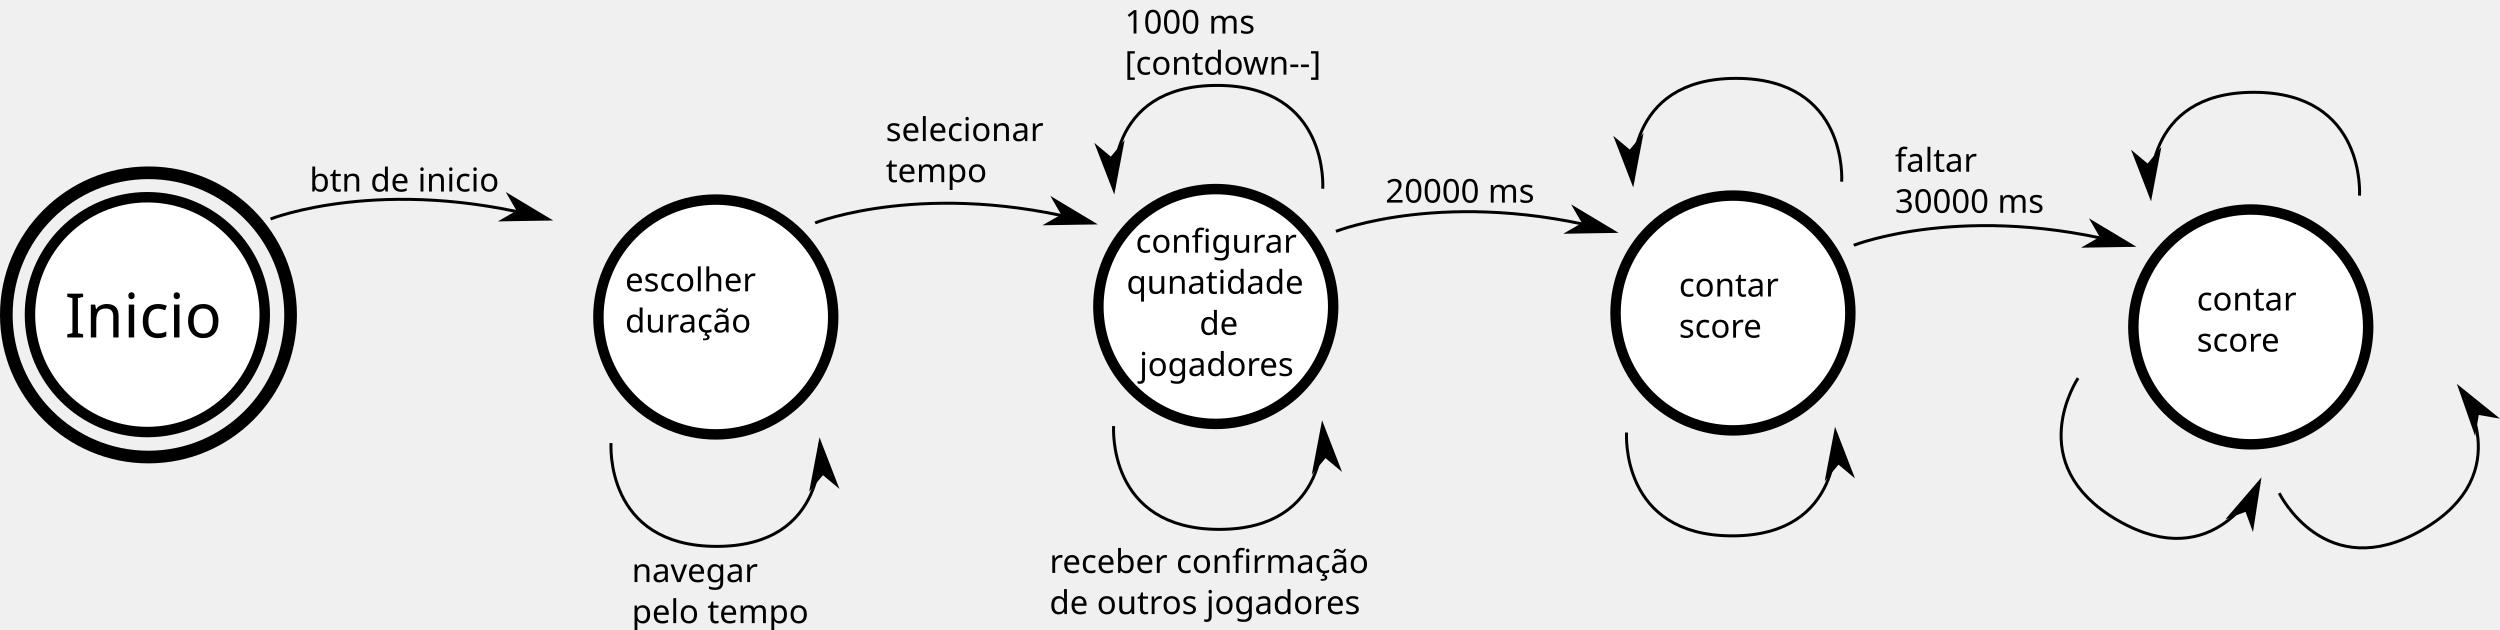
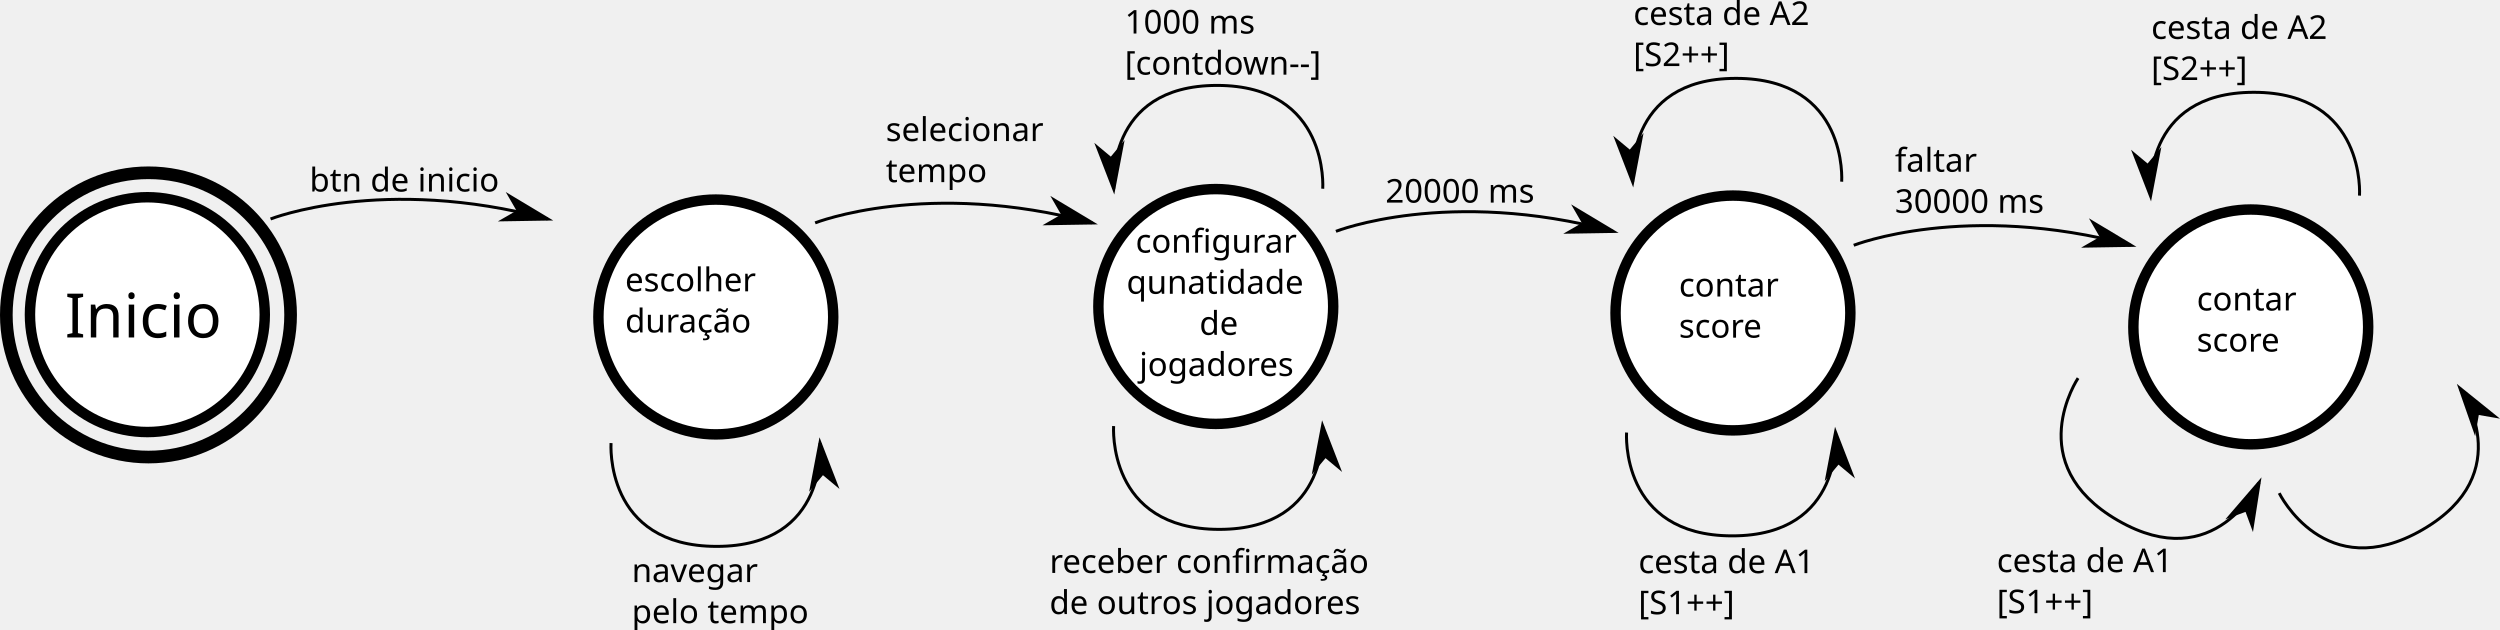
<svg xmlns="http://www.w3.org/2000/svg" width="3041.881" height="766.542" viewBox="0 0 804.828 202.814" version="1.1" id="svg8">
  <defs id="defs2">
    <marker style="overflow:visible" id="marker1583" refX="0" refY="0" orient="auto">
      <path transform="matrix(-0.8,0,0,-0.8,-10,0)" style="fill:#000000;fill-opacity:1;fill-rule:evenodd;stroke:#000000;stroke-width:1pt;stroke-opacity:1" d="M 0,0 5,-5 -12.5,0 5,5 Z" id="path1581" />
    </marker>
    <marker orient="auto" refY="0" refX="0" id="Arrow1Lend" style="overflow:visible">
      <path id="path874" d="M 0,0 5,-5 -12.5,0 5,5 Z" style="fill:#000000;fill-opacity:1;fill-rule:evenodd;stroke:#000000;stroke-width:1pt;stroke-opacity:1" transform="matrix(-0.8,0,0,-0.8,-10,0)" />
    </marker>
    <marker orient="auto" refY="0" refX="0" id="Arrow1Lend-5" style="overflow:visible">
      <path id="path874-3" d="M 0,0 5,-5 -12.5,0 5,5 Z" style="fill:#000000;fill-opacity:1;fill-rule:evenodd;stroke:#000000;stroke-width:1pt;stroke-opacity:1" transform="matrix(-0.8,0,0,-0.8,-10,0)" />
    </marker>
    <marker style="overflow:visible" id="marker1583-2" refX="0" refY="0" orient="auto">
      <path transform="matrix(-0.8,0,0,-0.8,-10,0)" style="fill:#000000;fill-opacity:1;fill-rule:evenodd;stroke:#000000;stroke-width:1pt;stroke-opacity:1" d="M 0,0 5,-5 -12.5,0 5,5 Z" id="path1581-9" />
    </marker>
    <marker orient="auto" refY="0" refX="0" id="Arrow1Lend-5-6" style="overflow:visible">
      <path id="path874-3-7" d="M 0,0 5,-5 -12.5,0 5,5 Z" style="fill:#000000;fill-opacity:1;fill-rule:evenodd;stroke:#000000;stroke-width:1pt;stroke-opacity:1" transform="matrix(-0.8,0,0,-0.8,-10,0)" />
    </marker>
    <marker style="overflow:visible" id="marker1583-2-3" refX="0" refY="0" orient="auto">
      <path transform="matrix(-0.8,0,0,-0.8,-10,0)" style="fill:#000000;fill-opacity:1;fill-rule:evenodd;stroke:#000000;stroke-width:1pt;stroke-opacity:1" d="M 0,0 5,-5 -12.5,0 5,5 Z" id="path1581-9-5" />
    </marker>
    <marker style="overflow:visible" id="marker1583-2-2" refX="0" refY="0" orient="auto">
      <path transform="matrix(-0.8,0,0,-0.8,-10,0)" style="fill:#000000;fill-opacity:1;fill-rule:evenodd;stroke:#000000;stroke-width:1pt;stroke-opacity:1" d="M 0,0 5,-5 -12.5,0 5,5 Z" id="path1581-9-9" />
    </marker>
    <marker style="overflow:visible" id="marker1583-2-27" refX="0" refY="0" orient="auto">
      <path transform="matrix(-0.8,0,0,-0.8,-10,0)" style="fill:#000000;fill-opacity:1;fill-rule:evenodd;stroke:#000000;stroke-width:1pt;stroke-opacity:1" d="M 0,0 5,-5 -12.5,0 5,5 Z" id="path1581-9-0" />
    </marker>
    <marker style="overflow:visible" id="marker1583-2-3-3" refX="0" refY="0" orient="auto">
      <path transform="matrix(-0.8,0,0,-0.8,-10,0)" style="fill:#000000;fill-opacity:1;fill-rule:evenodd;stroke:#000000;stroke-width:1pt;stroke-opacity:1" d="M 0,0 5,-5 -12.5,0 5,5 Z" id="path1581-9-5-6" />
    </marker>
    <marker style="overflow:visible" id="marker1583-2-3-3-8" refX="0" refY="0" orient="auto">
      <path transform="matrix(-0.8,0,0,-0.8,-10,0)" style="fill:#000000;fill-opacity:1;fill-rule:evenodd;stroke:#000000;stroke-width:1pt;stroke-opacity:1" d="M 0,0 5,-5 -12.5,0 5,5 Z" id="path1581-9-5-6-7" />
    </marker>
    <marker style="overflow:visible" id="marker1583-2-2-9" refX="0" refY="0" orient="auto">
      <path transform="matrix(-0.8,0,0,-0.8,-10,0)" style="fill:#000000;fill-opacity:1;fill-rule:evenodd;stroke:#000000;stroke-width:1pt;stroke-opacity:1" d="M 0,0 5,-5 -12.5,0 5,5 Z" id="path1581-9-9-2" />
    </marker>
    <marker orient="auto" refY="0" refX="0" id="Arrow1Lend-5-6-0" style="overflow:visible">
      <path id="path874-3-7-2" d="M 0,0 5,-5 -12.5,0 5,5 Z" style="fill:#000000;fill-opacity:1;fill-rule:evenodd;stroke:#000000;stroke-width:1pt;stroke-opacity:1" transform="matrix(-0.8,0,0,-0.8,-10,0)" />
    </marker>
    <marker style="overflow:visible" id="marker1583-2-2-9-3" refX="0" refY="0" orient="auto">
      <path transform="matrix(-0.8,0,0,-0.8,-10,0)" style="fill:#000000;fill-opacity:1;fill-rule:evenodd;stroke:#000000;stroke-width:1pt;stroke-opacity:1" d="M 0,0 5,-5 -12.5,0 5,5 Z" id="path1581-9-9-2-6" />
    </marker>
  </defs>
  <g id="layer1" transform="translate(-55.77664,-135.4631)">
    <g id="g871" transform="translate(10.15624,146.4637)">
      <g id="g879" transform="translate(-0.5345391,-10.69078)">
        <g id="g4545">
          <g id="g887" transform="translate(2.267852,-2.267852)">
            <circle style="fill:#ffffff;fill-opacity:1;stroke:#000000;stroke-width:3.365;stroke-miterlimit:4;stroke-dasharray:none;stroke-opacity:1" id="path819" cx="91.328" cy="103.248" r="37.798" />
            <circle style="fill:none;fill-opacity:1;stroke:#000000;stroke-width:4.074;stroke-miterlimit:4;stroke-dasharray:none;stroke-opacity:1" id="path819-3" cx="91.682" cy="103.339" r="45.759" />
            <text xml:space="preserve" style="font-style:normal;font-weight:normal;font-size:19.756px;line-height:1.25;font-family:sans-serif;letter-spacing:0px;word-spacing:0px;fill:#000000;fill-opacity:1;stroke:none;stroke-width:0.265" x="64.753" y="110.613" id="text4684">
              <tspan x="64.753" y="110.613" id="tspan4682" style="stroke-width:0.265">
                <tspan x="64.753" y="110.613" id="tspan4680" style="stroke-width:0.265">Inicio</tspan>
              </tspan>
            </text>
            <circle style="fill:#ffffff;fill-opacity:1;stroke:#000000;stroke-width:3.365;stroke-miterlimit:4;stroke-dasharray:none;stroke-opacity:1" id="path819-36" cx="274.329" cy="104.004" r="37.798" />
            <circle style="fill:#ffffff;fill-opacity:1;stroke:#000000;stroke-width:3.365;stroke-miterlimit:4;stroke-dasharray:none;stroke-opacity:1" id="path819-7" cx="435.287" cy="100.626" r="37.798" />
            <text xml:space="preserve" style="font-style:normal;font-weight:normal;font-size:10.583px;line-height:1.25;font-family:sans-serif;letter-spacing:0px;word-spacing:0px;fill:#000000;fill-opacity:1;stroke:none;stroke-width:0.265" x="247.26" y="189.341" id="text2020">
              <tspan x="247.26" y="189.341" id="tspan2014" style="stroke-width:0.265">
                <tspan x="247.26" y="189.341" id="tspan2012" style="stroke-width:0.265">navegar </tspan>
              </tspan>
              <tspan x="247.26" y="202.57" id="tspan2018" style="stroke-width:0.265">
                <tspan x="247.26" y="202.57" id="tspan2016" style="stroke-width:0.265">pelo tempo</tspan>
              </tspan>
            </text>
            <path style="fill:none;stroke:#000000;stroke-width:0.965;stroke-linecap:butt;stroke-linejoin:miter;stroke-miterlimit:4;stroke-dasharray:none;stroke-opacity:1;marker-end:url(#Arrow1Lend)" d="m 130.985,72.456 c 0,0 36.051,-14.242 89.202,0" id="path61" />
            <text xml:space="preserve" style="font-style:normal;font-weight:normal;font-size:10.583px;line-height:1.25;font-family:sans-serif;letter-spacing:0px;word-spacing:0px;fill:#000000;fill-opacity:1;stroke:none;stroke-width:0.265" x="143.518" y="63.618" id="text2026">
              <tspan x="143.518" y="63.618" id="tspan2024" style="stroke-width:0.265">
                <tspan x="143.518" y="63.618" id="tspan2022" style="stroke-width:0.265">btn de inicio</tspan>
              </tspan>
            </text>
            <text xml:space="preserve" style="font-style:normal;font-weight:normal;font-size:10.583px;line-height:1.25;font-family:sans-serif;letter-spacing:0px;word-spacing:0px;fill:#000000;fill-opacity:1;stroke:none;stroke-width:0.265" x="245.134" y="95.751" id="text2050">
              <tspan x="245.134" y="95.751" id="tspan2048" style="stroke-width:0.265">escolher</tspan>
              <tspan x="245.134" y="108.981" style="stroke-width:0.265" id="tspan149">duração</tspan>
            </text>
            <path style="fill:none;stroke:#000000;stroke-width:0.965;stroke-linecap:butt;stroke-linejoin:miter;stroke-miterlimit:4;stroke-dasharray:none;stroke-opacity:1;marker-end:url(#marker1583)" d="m 240.599,144.596 c 0,0 -2.268,33.262 34.018,33.262 36.286,0 33.262,-33.262 33.262,-33.262" id="path1567" />
            <path style="fill:none;stroke:#000000;stroke-width:0.965;stroke-linecap:butt;stroke-linejoin:miter;stroke-miterlimit:4;stroke-dasharray:none;stroke-opacity:1;marker-end:url(#Arrow1Lend-5)" d="m 306.306,73.711 c 0,0 36.051,-14.242 89.202,0" id="path61-5" />
            <text xml:space="preserve" style="font-style:normal;font-weight:normal;font-size:10.583px;line-height:1.25;font-family:sans-serif;letter-spacing:0px;word-spacing:0px;fill:#000000;fill-opacity:1;stroke:none;stroke-width:0.265" x="329.045" y="47.371" id="text2036">
              <tspan x="329.045" y="47.371" id="tspan2030" style="stroke-width:0.265">
                <tspan x="329.045" y="47.371" id="tspan2028" style="stroke-width:0.265">selecionar </tspan>
              </tspan>
              <tspan x="329.045" y="60.6" id="tspan2034" style="stroke-width:0.265">
                <tspan x="329.045" y="60.6" id="tspan2032" style="stroke-width:0.265">tempo</tspan>
              </tspan>
            </text>
            <text xml:space="preserve" style="font-style:normal;font-weight:normal;font-size:10.583px;line-height:1.25;font-family:sans-serif;letter-spacing:0px;word-spacing:0px;fill:#000000;fill-opacity:1;stroke:none;stroke-width:0.265" x="408.442" y="90.924" id="text2099">
              <tspan x="0" y="0" id="tspan2097" style="stroke-width:0.265">
                <tspan x="408.442" y="90.924" id="tspan2083" style="stroke-width:0.265" />
              </tspan>
            </text>
            <path style="fill:none;stroke:#000000;stroke-width:0.965;stroke-linecap:butt;stroke-linejoin:miter;stroke-miterlimit:4;stroke-dasharray:none;stroke-opacity:1;marker-end:url(#marker1583-2)" d="m 402.394,139.12 c 0,0 -2.268,33.262 34.018,33.262 36.286,0 33.262,-33.262 33.262,-33.262" id="path1567-1" />
            <text xml:space="preserve" style="font-style:normal;font-weight:normal;font-size:10.583px;line-height:1.25;font-family:sans-serif;letter-spacing:0px;word-spacing:0px;fill:#000000;fill-opacity:1;stroke:none;stroke-width:0.265" x="408.096" y="185.588" id="text2020-2">
              <tspan x="0" y="9.364" id="tspan2014-7" style="stroke-width:0.265">
                <tspan x="408.096" y="185.588" id="tspan2012-0" style="stroke-width:0.265" />
              </tspan>
              <tspan x="0" y="9.364" id="tspan2018-9" style="stroke-width:0.265">
                <tspan x="408.096" y="198.817" id="tspan2016-3" style="stroke-width:0.265" />
              </tspan>
            </text>
            <text xml:space="preserve" style="font-style:normal;font-weight:normal;font-size:10.583px;line-height:1.25;font-family:sans-serif;letter-spacing:0px;word-spacing:0px;fill:#000000;fill-opacity:1;stroke:none;stroke-width:0.265" x="381.755" y="186.413" id="text2020-6">
              <tspan x="381.755" y="186.413" id="tspan2018-2" style="stroke-width:0.265">receber confirmação<tspan x="381.755" y="199.642" id="tspan2016-6" style="stroke-width:0.265" />
              </tspan>
              <tspan x="381.755" y="199.642" style="stroke-width:0.265" id="tspan2463">de outros jogadores</tspan>
            </text>
            <circle style="fill:#ffffff;fill-opacity:1;stroke:#000000;stroke-width:3.365;stroke-miterlimit:4;stroke-dasharray:none;stroke-opacity:1" id="path819-7-3" cx="601.778" cy="102.718" r="37.798" />
            <path style="fill:none;stroke:#000000;stroke-width:0.965;stroke-linecap:butt;stroke-linejoin:miter;stroke-miterlimit:4;stroke-dasharray:none;stroke-opacity:1;marker-end:url(#Arrow1Lend-5-6)" d="m 473.962,76.435 c 0,0 36.051,-14.242 89.202,0" id="path61-5-5" />
            <path style="fill:none;stroke:#000000;stroke-width:0.965;stroke-linecap:butt;stroke-linejoin:miter;stroke-miterlimit:4;stroke-dasharray:none;stroke-opacity:1;marker-end:url(#marker1583-2-3)" d="m 469.718,62.717 c 0,0 2.268,-33.262 -34.018,-33.262 -36.286,0 -33.262,33.262 -33.262,33.262" id="path1567-1-6" />
            <text xml:space="preserve" style="font-style:normal;font-weight:normal;font-size:10.583px;line-height:1.25;font-family:sans-serif;letter-spacing:0px;word-spacing:0px;fill:#000000;fill-opacity:1;stroke:none;stroke-width:0.265" x="405.987" y="12.76" id="text127">
              <tspan id="tspan125" x="405.987" y="12.76" style="stroke-width:0.265">1000 ms</tspan>
              <tspan x="405.987" y="25.989" style="stroke-width:0.265" id="tspan129">[contdown--]</tspan>
            </text>
            <text xml:space="preserve" style="font-style:normal;font-weight:normal;font-size:10.583px;line-height:1.25;font-family:sans-serif;letter-spacing:0px;word-spacing:0px;fill:#000000;fill-opacity:1;stroke:none;stroke-width:0.265" x="584.391" y="97.427" id="text133">
              <tspan id="tspan131" x="584.391" y="97.427" style="stroke-width:0.265">contar</tspan>
              <tspan x="584.391" y="110.656" style="stroke-width:0.265" id="tspan135">score</tspan>
              <tspan x="584.391" y="123.885" style="stroke-width:0.265" id="tspan137" />
            </text>
            <path style="fill:none;stroke:#000000;stroke-width:0.965;stroke-linecap:butt;stroke-linejoin:miter;stroke-miterlimit:4;stroke-dasharray:none;stroke-opacity:1;marker-end:url(#marker1583-2-2)" d="m 567.53,141.208 c 0,0 -2.268,33.262 34.018,33.262 36.286,0 33.262,-33.262 33.262,-33.262" id="path1567-1-1" />
            <path style="fill:none;stroke:#000000;stroke-width:0.965;stroke-linecap:butt;stroke-linejoin:miter;stroke-miterlimit:4;stroke-dasharray:none;stroke-opacity:1;marker-end:url(#marker1583-2-3-3)" d="m 636.783,60.45 c 0,0 2.268,-33.262 -34.018,-33.262 -36.286,0 -33.262,33.262 -33.262,33.262" id="path1567-1-6-0" />
            <text xml:space="preserve" style="font-style:normal;font-weight:normal;font-size:10.583px;line-height:1.25;font-family:sans-serif;letter-spacing:0px;word-spacing:0px;fill:#000000;fill-opacity:1;stroke:none;stroke-width:0.265" x="489.898" y="67.189" id="text207">
              <tspan id="tspan205" x="489.898" y="67.189" style="stroke-width:0.265">20000 ms</tspan>
            </text>
            <text xml:space="preserve" style="font-style:normal;font-weight:normal;font-size:10.583px;line-height:1.25;font-family:sans-serif;letter-spacing:0px;word-spacing:0px;fill:#000000;fill-opacity:1;stroke:none;stroke-width:0.265" x="409.471" y="83.303" id="text411">
              <tspan x="409.471" y="83.303" id="tspan393" style="text-align:start;text-anchor:start;stroke-width:0.265">
                <tspan x="409.471" y="83.303" style="text-align:start;text-anchor:start;stroke-width:0.265" id="tspan389" dx="0 0 0 0 0 0 0 0 0 0 0">configurar</tspan>
              </tspan>
              <tspan x="406.556" y="96.532" id="tspan399" style="text-align:start;text-anchor:start;stroke-width:0.265">
                <tspan x="406.556" y="96.532" style="text-align:start;text-anchor:start;stroke-width:0.265" id="tspan395" dx="0 0 0 0 0 0 0 0 0 0 0 0">qunatidade </tspan>
              </tspan>
              <tspan x="430.028" y="109.762" id="tspan405" style="text-align:start;text-anchor:start;stroke-width:0.265">
                <tspan x="430.028" y="109.762" style="text-align:start;text-anchor:start;stroke-width:0.265" id="tspan401" dx="0 0 0 0">de </tspan>
              </tspan>
              <tspan x="410.659" y="122.991" id="tspan409" style="text-align:start;text-anchor:start;stroke-width:0.265">
                <tspan x="410.659" y="122.991" style="text-align:start;text-anchor:start;stroke-width:0.265" id="tspan407">jogadores</tspan>
              </tspan>
            </text>
            <flowRoot xml:space="preserve" id="flowRoot228" style="font-style:normal;font-weight:normal;font-size:40px;line-height:1.25;font-family:sans-serif;letter-spacing:0px;word-spacing:0px;fill:#000000;fill-opacity:1;stroke:none" transform="matrix(0.2645828,0,0,0.2645828,41.61879,41.59783)">
              <flowRegion id="flowRegion230">
                <rect id="rect232" width="54.548" height="74.751" x="1488.965" y="186.887" />
              </flowRegion>
              <flowPara id="flowPara234" />
            </flowRoot>
-             <flowRoot xml:space="preserve" id="flowRoot240" style="font-style:normal;font-weight:normal;font-size:40px;line-height:1.25;font-family:sans-serif;letter-spacing:0px;word-spacing:0px;fill:#000000;fill-opacity:1;stroke:none" transform="matrix(0.2645828,0,0,0.2645828,54.4477,38.39061)">
-               <flowRegion id="flowRegion242">
-                 <rect id="rect244" width="252.538" height="103.036" x="1953.635" y="524.278" />
-               </flowRegion>
-               <flowPara id="flowPara246">cesta de A1</flowPara>
-               <flowPara id="flowPara274">[S1++]</flowPara>
-             </flowRoot>
-             <flowRoot xml:space="preserve" id="flowRoot240-6" style="font-style:normal;font-weight:normal;font-size:40px;line-height:1.25;font-family:sans-serif;letter-spacing:0px;word-spacing:0px;fill:#000000;fill-opacity:1;stroke:none" transform="matrix(0.2645828,0,0,0.2645828,52.82347,-138.0796)">
-               <flowRegion id="flowRegion242-2">
-                 <rect id="rect244-6" width="240.416" height="107.076" x="1953.635" y="524.278" />
-               </flowRegion>
-               <flowPara id="flowPara246-1">cesta de A2</flowPara>
-               <flowPara id="flowPara272">[S2++]</flowPara>
-             </flowRoot>
+             <text xml:space="preserve" style="font-style:normal;font-weight:normal;font-size:10.583px;line-height:1.25;font-family:sans-serif;letter-spacing:0px;word-spacing:0px;fill:#000000;fill-opacity:1;stroke:none;stroke-width:0.265" x="571.346" y="186.469" id="text447">
+               <tspan x="571.346" y="186.469" id="tspan441" style="stroke-width:0.265">
+                 <tspan x="571.346" y="186.469" id="tspan437" style="stroke-width:0.265">cesta de A1</tspan>
+                 <tspan dx="0" x="633.791" y="186.469" id="tspan439" style="stroke-width:0.265" />
+               </tspan>
+               <tspan x="571.346" y="199.698" id="tspan445" style="stroke-width:0.265">
+                 <tspan x="571.346" y="199.698" id="tspan443" style="stroke-width:0.265">[S1++]</tspan>
+               </tspan>
+             </text>
+             <text xml:space="preserve" style="font-style:normal;font-weight:normal;font-size:10.583px;line-height:1.25;font-family:sans-serif;letter-spacing:0px;word-spacing:0px;fill:#000000;fill-opacity:1;stroke:none;stroke-width:0.265" x="569.722" y="9.999" id="text459">
+               <tspan x="569.722" y="9.999" id="tspan453" style="stroke-width:0.265">
+                 <tspan x="569.722" y="9.999" id="tspan449" style="stroke-width:0.265">cesta de A2</tspan>
+                 <tspan dx="0" x="632.167" y="9.999" id="tspan451" style="stroke-width:0.265" />
+               </tspan>
+               <tspan x="569.722" y="23.228" id="tspan457" style="stroke-width:0.265">
+                 <tspan x="569.722" y="23.228" id="tspan455" style="stroke-width:0.265">[S2++]</tspan>
+               </tspan>
+             </text>
            <circle style="fill:#ffffff;fill-opacity:1;stroke:#000000;stroke-width:3.365;stroke-miterlimit:4;stroke-dasharray:none;stroke-opacity:1" id="path819-7-3-3" cx="768.48" cy="107.205" r="37.798" />
            <path style="fill:none;stroke:#000000;stroke-width:0.965;stroke-linecap:butt;stroke-linejoin:miter;stroke-miterlimit:4;stroke-dasharray:none;stroke-opacity:1;marker-end:url(#Arrow1Lend-5-6-0)" d="m 640.664,80.921 c 0,0 36.051,-14.242 89.202,0" id="path61-5-5-7" />
            <text xml:space="preserve" style="font-style:normal;font-weight:normal;font-size:10.583px;line-height:1.25;font-family:sans-serif;letter-spacing:0px;word-spacing:0px;fill:#000000;fill-opacity:1;stroke:none;stroke-width:0.265" x="751.093" y="101.913" id="text133-5">
              <tspan id="tspan131-9" x="751.093" y="101.913" style="stroke-width:0.265">contar</tspan>
              <tspan x="751.093" y="115.142" style="stroke-width:0.265" id="tspan135-2">score</tspan>
              <tspan x="751.093" y="128.371" style="stroke-width:0.265" id="tspan137-2" />
            </text>
            <path style="fill:none;stroke:#000000;stroke-width:0.965;stroke-linecap:butt;stroke-linejoin:miter;stroke-miterlimit:4;stroke-dasharray:none;stroke-opacity:1;marker-end:url(#marker1583-2-2-9)" d="m 712.883,123.691 c 0,0 -18.595,27.672 12.829,45.815 31.424,18.143 45.437,-12.175 45.437,-12.175" id="path1567-1-1-8" />
            <path style="fill:none;stroke:#000000;stroke-width:0.965;stroke-linecap:butt;stroke-linejoin:miter;stroke-miterlimit:4;stroke-dasharray:none;stroke-opacity:1;marker-end:url(#marker1583-2-3-3-8)" d="m 803.485,64.936 c 0,0 2.268,-33.262 -34.018,-33.262 -36.286,0 -33.262,33.262 -33.262,33.262" id="path1567-1-6-0-9" />
            <text xml:space="preserve" style="font-style:normal;font-weight:normal;font-size:10.583px;line-height:1.25;font-family:sans-serif;letter-spacing:0px;word-spacing:0px;fill:#000000;fill-opacity:1;stroke:none;stroke-width:0.265" x="653.927" y="57.242" id="text207-7">
              <tspan id="tspan205-3" x="653.927" y="57.242" style="stroke-width:0.265">faltar </tspan>
              <tspan x="653.927" y="70.472" style="stroke-width:0.265" id="tspan366">30000 ms</tspan>
            </text>
-             <flowRoot xml:space="preserve" id="flowRoot240-61" style="font-style:normal;font-weight:normal;font-size:40px;line-height:1.25;font-family:sans-serif;letter-spacing:0px;word-spacing:0px;fill:#000000;fill-opacity:1;stroke:none" transform="matrix(0.2645828,0,0,0.2645828,169.834,38.06598)">
-               <flowRegion id="flowRegion242-29">
-                 <rect id="rect244-3" width="252.538" height="103.036" x="1953.635" y="524.278" />
-               </flowRegion>
-               <flowPara id="flowPara246-19">cesta de A1</flowPara>
-               <flowPara id="flowPara274-4">[S1++]</flowPara>
-             </flowRoot>
-             <flowRoot xml:space="preserve" id="flowRoot240-6-7" style="font-style:normal;font-weight:normal;font-size:40px;line-height:1.25;font-family:sans-serif;letter-spacing:0px;word-spacing:0px;fill:#000000;fill-opacity:1;stroke:none" transform="matrix(0.2645828,0,0,0.2645828,219.5255,-133.5934)">
-               <flowRegion id="flowRegion242-2-8">
-                 <rect id="rect244-6-4" width="240.416" height="107.076" x="1953.635" y="524.278" />
-               </flowRegion>
-               <flowPara id="flowPara246-1-5">cesta de A2</flowPara>
-               <flowPara id="flowPara272-0">[S2++]</flowPara>
-             </flowRoot>
+             <text xml:space="preserve" style="font-style:normal;font-weight:normal;font-size:10.583px;line-height:1.25;font-family:sans-serif;letter-spacing:0px;word-spacing:0px;fill:#000000;fill-opacity:1;stroke:none;stroke-width:0.265" x="686.732" y="186.144" id="text435">
+               <tspan x="686.732" y="186.144" id="tspan429" style="stroke-width:0.265">
+                 <tspan x="686.732" y="186.144" id="tspan425" style="stroke-width:0.265">cesta de A1</tspan>
+                 <tspan dx="0" x="749.178" y="186.144" id="tspan427" style="stroke-width:0.265" />
+               </tspan>
+               <tspan x="686.732" y="199.374" id="tspan433" style="stroke-width:0.265">
+                 <tspan x="686.732" y="199.374" id="tspan431" style="stroke-width:0.265">[S1++]</tspan>
+               </tspan>
+             </text>
+             <text xml:space="preserve" style="font-style:normal;font-weight:normal;font-size:10.583px;line-height:1.25;font-family:sans-serif;letter-spacing:0px;word-spacing:0px;fill:#000000;fill-opacity:1;stroke:none;stroke-width:0.265" x="736.424" y="14.485" id="text423">
+               <tspan x="736.424" y="14.485" id="tspan417" style="stroke-width:0.265">
+                 <tspan x="736.424" y="14.485" id="tspan413" style="stroke-width:0.265">cesta de A2</tspan>
+                 <tspan dx="0" x="798.869" y="14.485" id="tspan415" style="stroke-width:0.265" />
+               </tspan>
+               <tspan x="736.424" y="27.714" id="tspan421" style="stroke-width:0.265">
+                 <tspan x="736.424" y="27.714" id="tspan419" style="stroke-width:0.265">[S2++]</tspan>
+               </tspan>
+             </text>
            <path style="fill:none;stroke:#000000;stroke-width:0.965;stroke-linecap:butt;stroke-linejoin:miter;stroke-miterlimit:4;stroke-dasharray:none;stroke-opacity:1;marker-end:url(#marker1583-2-2-9-3)" d="m 777.64,160.713 c 0,0 14.667,29.94 46.091,11.797 31.424,-18.143 12.175,-45.437 12.175,-45.437" id="path1567-1-1-8-1" />
          </g>
        </g>
      </g>
    </g>
  </g>
</svg>
